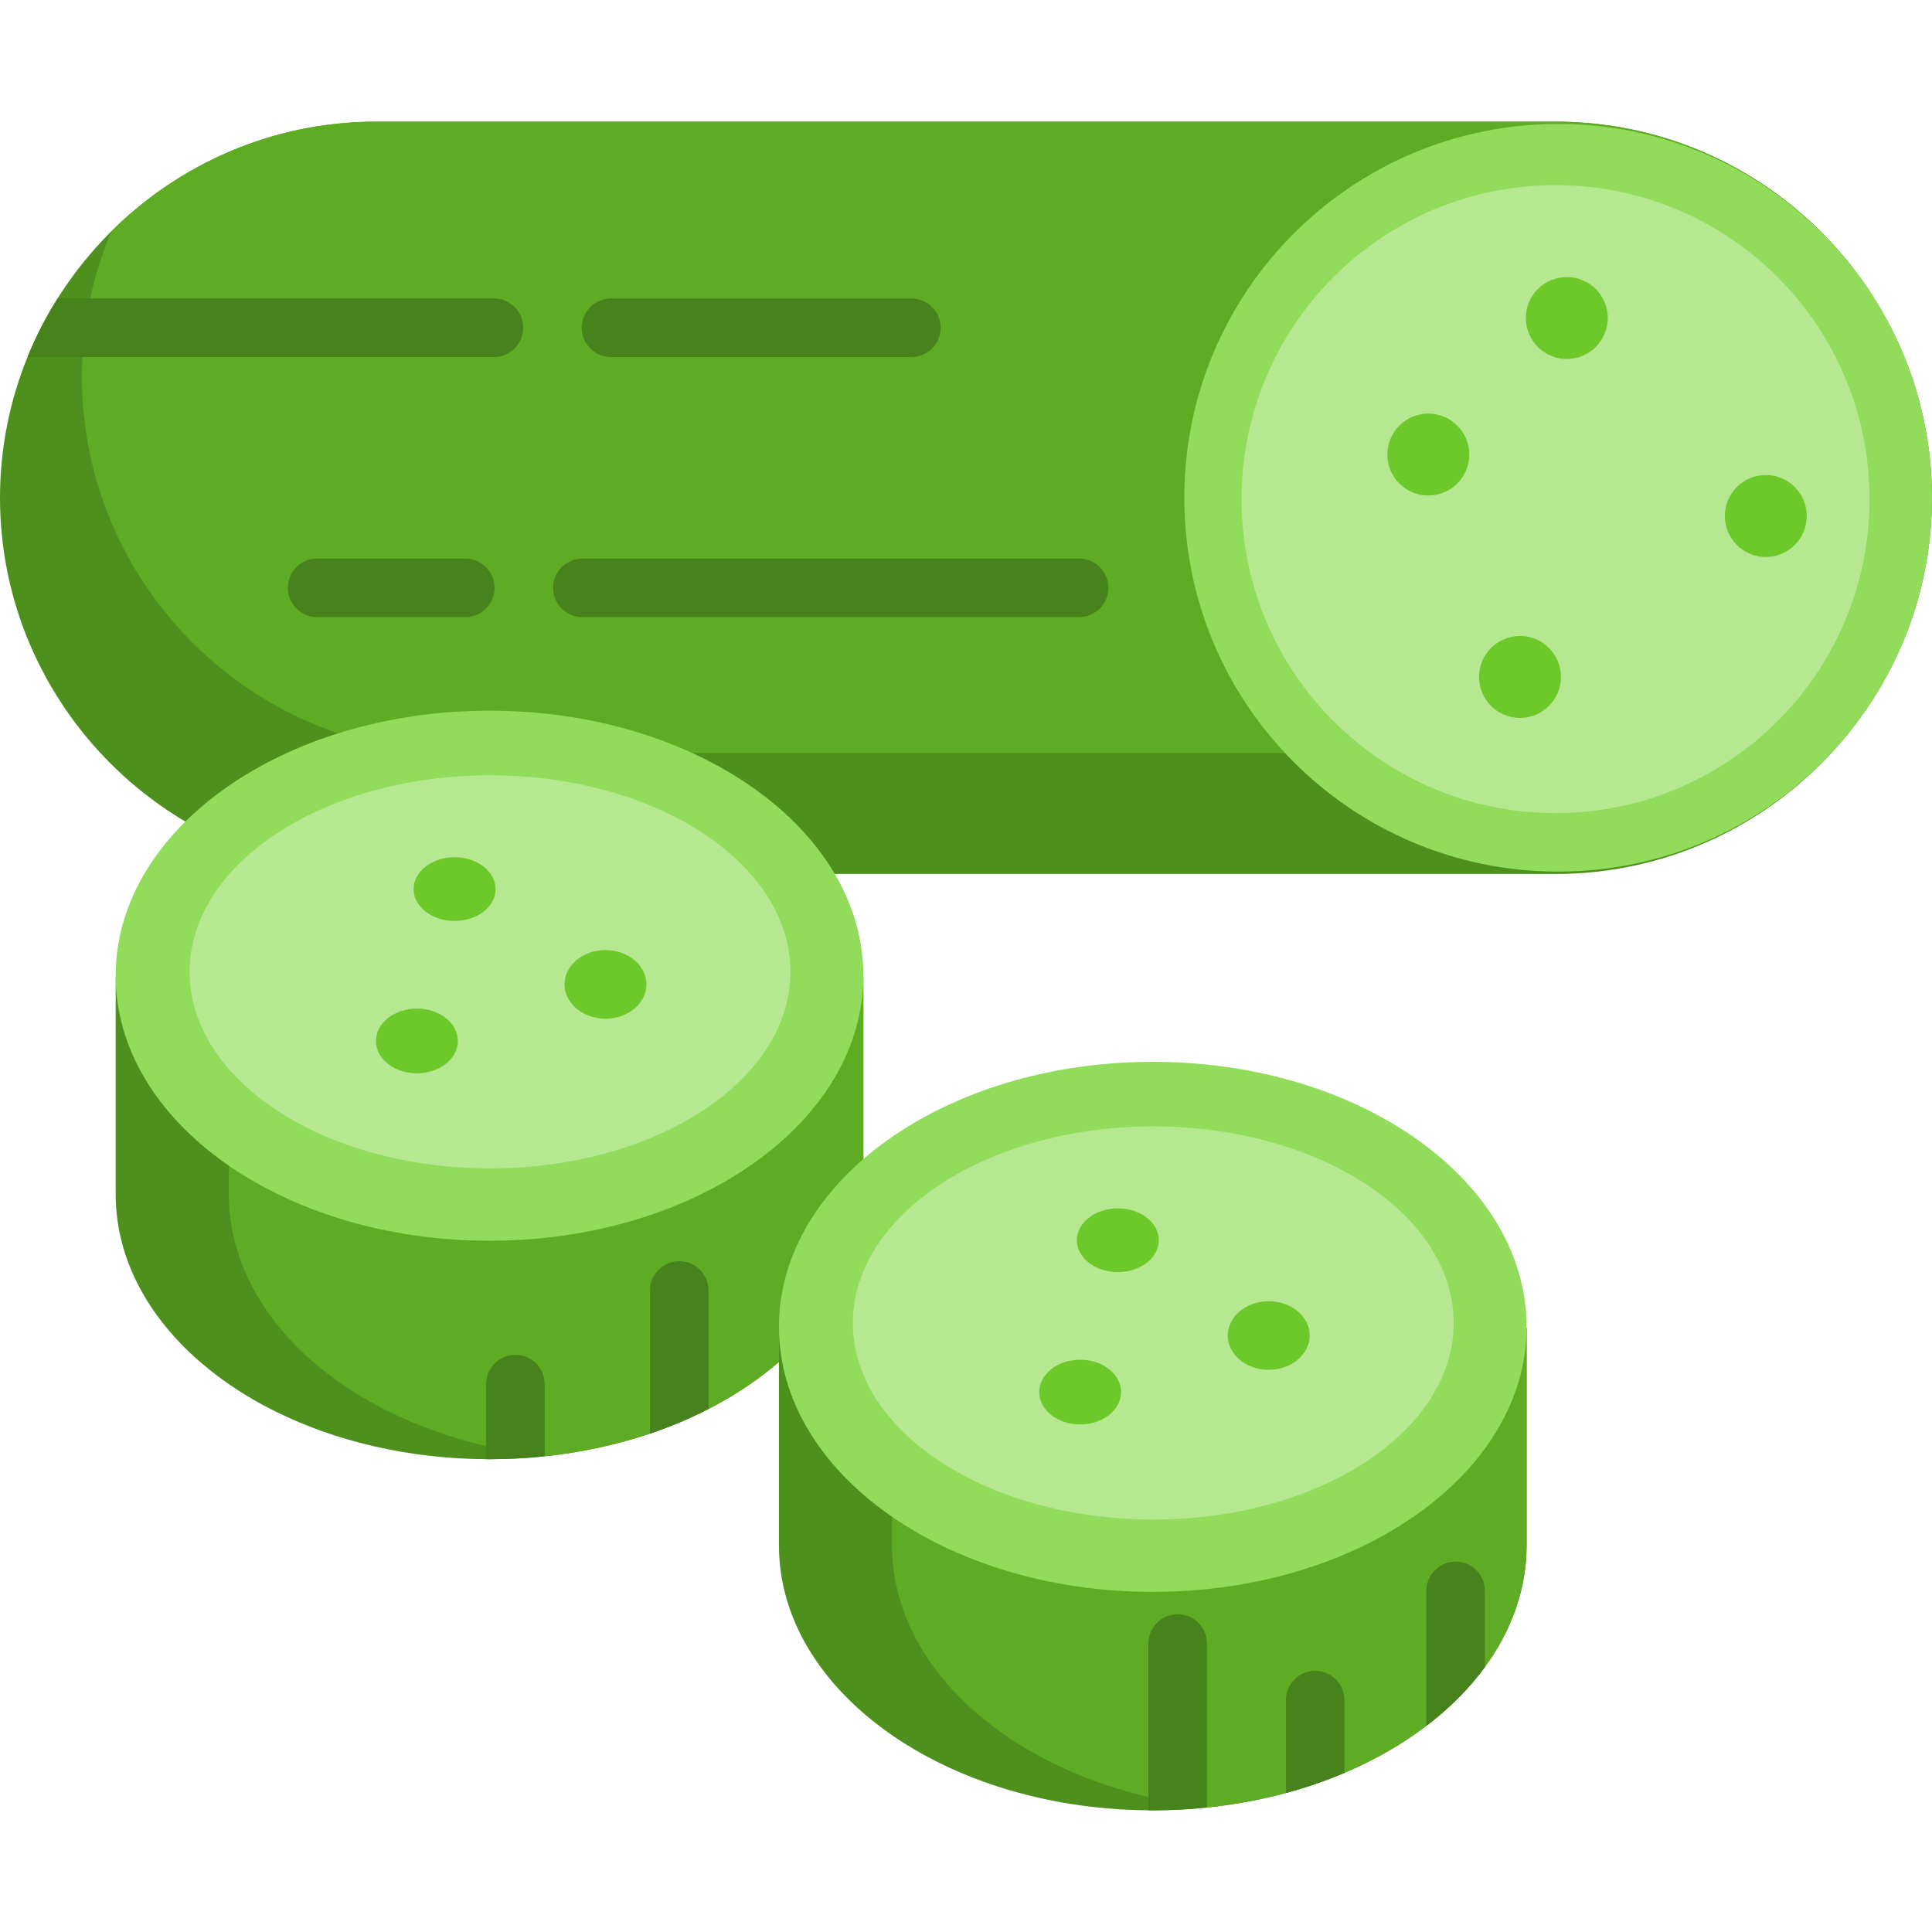
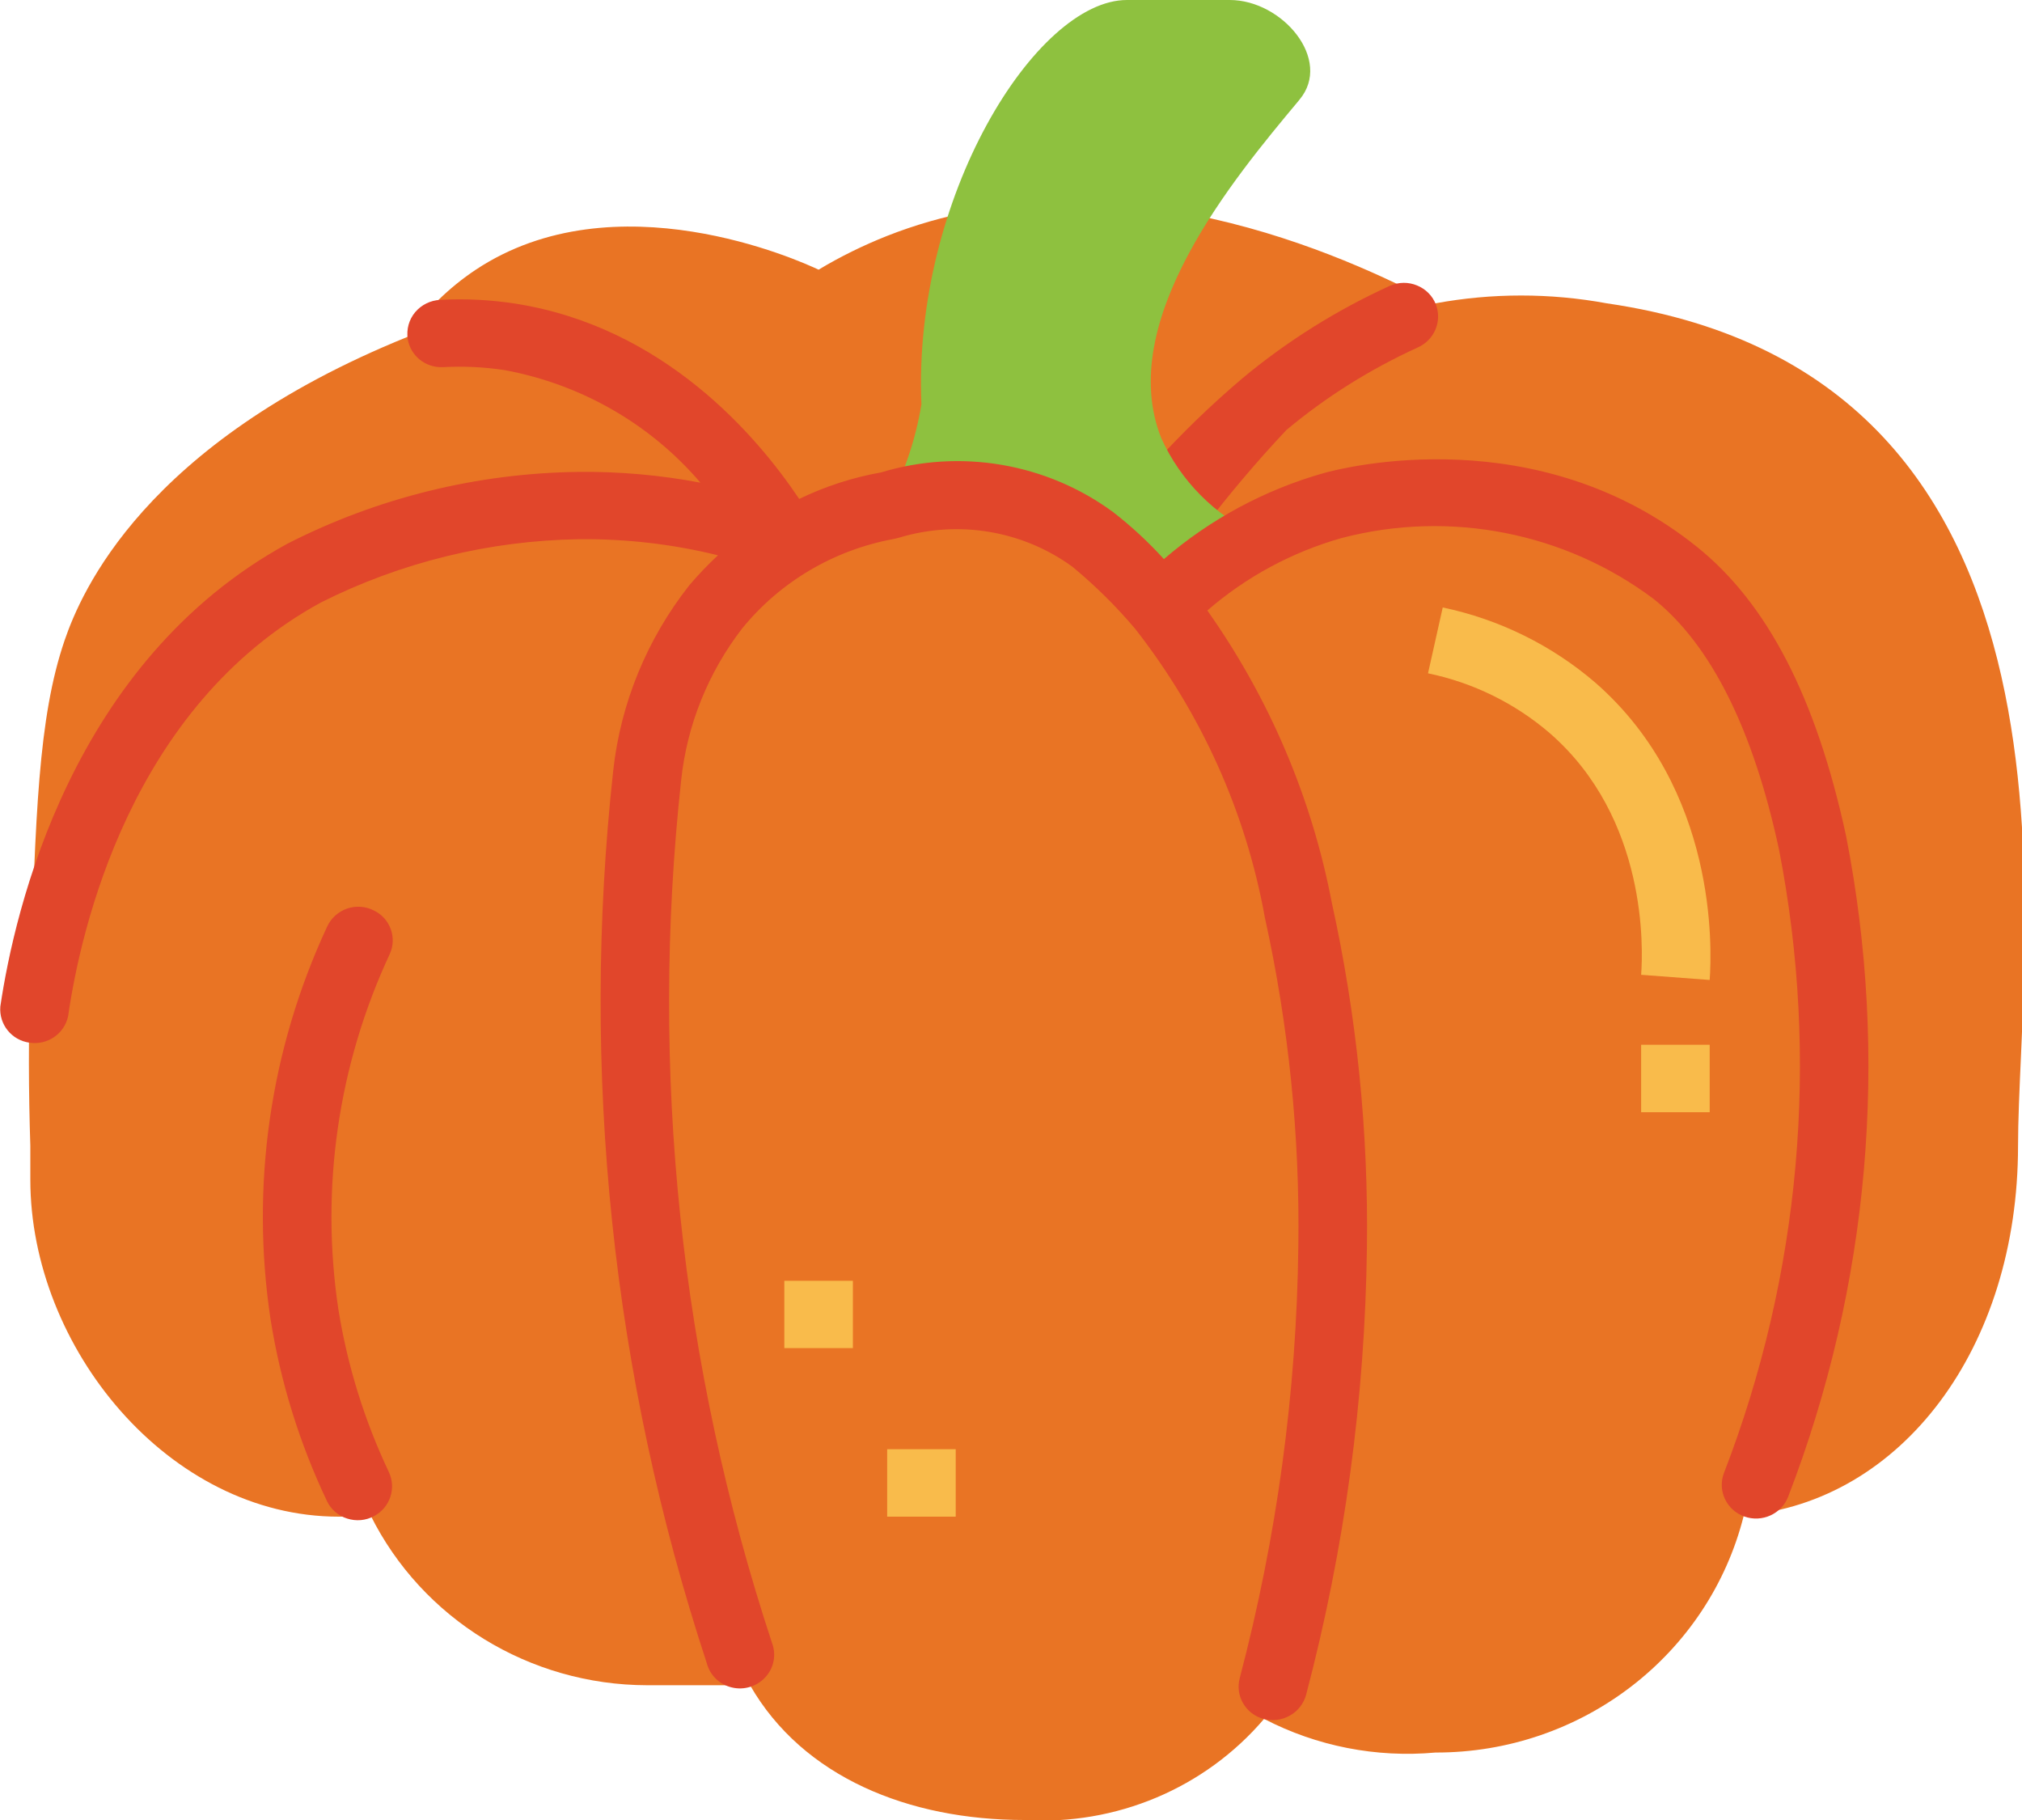
- <svg xmlns="http://www.w3.org/2000/svg" version="1.1" id="Capa_1" x="0px" y="0px" viewBox="0 0 512.001 512.001" style="enable-background:new 0 0 512.001 512.001;" xml:space="preserve">
-   <path style="fill:#4E901E;" d="M228.798,258.932v57.538c0,23.429-16.171,44.169-41.037,56.928  c-4.859,2.492-10.039,4.684-15.509,6.524c-8.582,2.895-17.835,4.942-27.565,5.986c-0.114,0.01-0.238,0.021-0.352,0.031  c-4.766,0.507-9.647,0.765-14.609,0.765h-0.9c-4.921-0.031-9.76-0.321-14.475-0.837c-5.325-0.589-10.505-1.479-15.509-2.647  c-9.305-2.161-17.99-5.263-25.848-9.171c-5.635-2.781-10.825-5.976-15.509-9.522c-16.636-12.562-26.83-29.467-26.83-48.057v-57.538  H228.798L228.798,258.932z" />
-   <path style="fill:#5EAC24;" d="M228.798,258.932v57.538c0,23.429-16.171,44.169-41.037,56.928  c-4.859,2.492-10.039,4.684-15.509,6.524c-8.582,2.895-17.835,4.942-27.565,5.986c-0.114-0.021-0.238-0.031-0.352-0.041  c-5.325-0.589-10.505-1.479-15.509-2.647c-9.305-2.161-17.99-5.263-25.848-9.171c-5.635-2.781-10.825-5.976-15.509-9.522  c-16.636-12.562-26.83-29.467-26.83-48.057v-57.538H228.798L228.798,258.932z" />
-   <path style="fill:#4E901E;" d="M511.96,131.924c0,13.658-2.781,26.706-7.806,38.586c-15.168,35.805-50.704,61.095-91.875,61.095  H99.681C44.862,231.605,0,186.753,0,131.924c0-13.172,2.595-25.776,7.3-37.314c2.192-5.418,4.87-10.608,7.951-15.509  c4.012-6.379,8.726-12.273,14.03-17.577c0.093-0.093,0.186-0.186,0.279-0.279c18.052-17.908,42.846-29.002,70.121-29.002h312.598  C467.108,32.243,511.96,77.095,511.96,131.924z" />
-   <path style="fill:#5EAC24;" d="M511.96,131.924c0,13.658-2.781,26.706-7.806,38.586c-18.042,17.928-42.867,29.043-70.162,29.043  H121.393c-54.819,0-99.681-44.852-99.681-99.681c0-13.172,2.595-25.776,7.3-37.314c0.176-0.434,0.362-0.879,0.548-1.313  c18.052-17.908,42.846-29.002,70.121-29.002h312.598C467.108,32.243,511.96,77.095,511.96,131.924z" />
-   <circle style="fill:#91DC5A;" cx="412.93" cy="131.92" r="99.071" />
-   <g>
-     <path style="fill:#47821C;" d="M138.65,86.855c0,4.28-3.474,7.754-7.754,7.754H7.3c2.192-5.418,4.87-10.608,7.951-15.509h115.645   C135.176,79.101,138.65,82.575,138.65,86.855z" />
-     <path style="fill:#47821C;" d="M161.913,94.613h79.612c4.283,0,7.754-3.472,7.754-7.754s-3.472-7.754-7.754-7.754h-79.612   c-4.283,0-7.754,3.472-7.754,7.754S157.631,94.613,161.913,94.613z" />
-     <path style="fill:#47821C;" d="M123.313,148.033H84.024c-4.283,0-7.754,3.472-7.754,7.754c0,4.283,3.472,7.754,7.754,7.754h39.289   c4.283,0,7.754-3.472,7.754-7.754C131.068,151.505,127.596,148.033,123.313,148.033z" />
-     <path style="fill:#47821C;" d="M285.984,148.033H154.331c-4.283,0-7.754,3.472-7.754,7.754c0,4.283,3.472,7.754,7.754,7.754   h131.653c4.284,0,7.754-3.472,7.754-7.754C293.739,151.505,290.268,148.033,285.984,148.033z" />
+ <svg xmlns="http://www.w3.org/2000/svg" width="50" height="45" viewBox="0 0 50 45" version="1.1">
+   <g id="surface1">
+     <path style=" stroke:none;fill-rule:nonzero;fill:rgb(91.373%,45.49%,14.118%);fill-opacity:1;" d="M 39.734 7.5 C 38.332 7.242 36.895 7.242 35.496 7.5 C 33.301 6.332 27.492 3.645 21.938 5.832 C 21.348 6.066 20.781 6.344 20.242 6.668 C 19.762 6.441 15.211 4.387 11.766 6.668 C 11.098 7.113 10.523 7.676 10.07 8.332 C 3.551 10.973 2 14.66 1.598 15.832 C 0.938 17.758 0.883 20.215 0.75 24.168 C 0.699 25.617 0.707 27.008 0.75 28.332 L 0.75 29.168 C 0.75 33.309 4.164 37.5 8.379 37.5 C 8.637 37.5 8.898 37.488 9.16 37.461 C 10.438 40.031 13.094 41.664 16.004 41.668 L 18.547 41.668 C 19.855 43.945 22.477 45 25.328 45 C 27.594 45.141 29.797 44.215 31.258 42.5 C 32.559 43.176 34.031 43.465 35.496 43.332 C 39.109 43.34 42.258 40.918 43.121 37.469 C 47.02 37.133 49.902 33.332 49.902 28.332 C 49.902 23.332 52.191 9.316 39.734 7.5 Z M 39.734 7.5 " />
+     <path style=" stroke:none;fill-rule:nonzero;fill:rgb(88.235%,27.451%,16.863%);fill-opacity:1;" d="M 29.715 13.109 L 28.52 11.488 C 29.199 10.734 29.934 10.023 30.711 9.363 C 31.82 8.438 33.055 7.664 34.379 7.062 C 34.59 6.973 34.828 6.969 35.043 7.059 C 35.254 7.145 35.422 7.312 35.504 7.523 C 35.668 7.941 35.469 8.414 35.051 8.594 C 33.883 9.129 32.789 9.812 31.809 10.633 C 31.066 11.422 30.367 12.25 29.715 13.109 Z M 29.715 13.109 " />
+     <path style=" stroke:none;fill-rule:nonzero;fill:rgb(55.686%,75.686%,24.706%);fill-opacity:1;" d="M 27.02 13.332 C 27.637 13.836 28.203 14.395 28.715 15 C 29.418 14.297 30.227 13.703 31.109 13.238 C 30.043 12.746 29.195 11.891 28.715 10.832 C 27.566 7.934 30.52 4.398 32.105 2.5 L 32.133 2.465 C 32.961 1.48 31.711 0 30.41 0 L 27.867 0 C 25.617 0 22.566 4.895 22.785 10 C 22.641 10.871 22.355 11.719 21.938 12.5 C 23.668 11.961 25.559 12.27 27.02 13.332 Z M 27.02 13.332 " />
+     <path style=" stroke:none;fill-rule:nonzero;fill:rgb(97.647%,73.333%,29.412%);fill-opacity:1;" d="M 42.277 24.23 L 40.582 24.102 C 40.629 23.477 40.75 20.238 38.32 18.125 C 37.461 17.387 36.426 16.879 35.312 16.648 L 35.676 15.02 C 37.07 15.312 38.371 15.953 39.445 16.875 C 42.473 19.516 42.332 23.465 42.277 24.23 Z M 42.277 24.23 " />
+     <path style=" stroke:none;fill-rule:nonzero;fill:rgb(97.647%,73.333%,29.412%);fill-opacity:1;" d="M 40.582 25.832 L 42.277 25.832 L 42.277 27.5 L 40.582 27.5 Z M 40.582 25.832 " />
+     <path style=" stroke:none;fill-rule:nonzero;fill:rgb(97.647%,73.333%,29.412%);fill-opacity:1;" d="M 21.938 35.832 L 23.633 35.832 L 23.633 37.5 L 21.938 37.5 Z M 21.938 35.832 " />
+     <path style=" stroke:none;fill-rule:nonzero;fill:rgb(97.647%,73.333%,29.412%);fill-opacity:1;" d="M 19.395 31.668 L 21.09 31.668 L 21.09 33.332 L 19.395 33.332 Z M 19.395 31.668 " />
+     <path style=" stroke:none;fill-rule:nonzero;fill:rgb(88.235%,27.451%,16.863%);fill-opacity:1;" d="M 9.246 37.488 C 9.043 37.598 8.805 37.617 8.586 37.547 C 8.367 37.48 8.188 37.324 8.09 37.125 C 7.41 35.695 6.938 34.18 6.691 32.625 C 6.191 29.32 6.676 25.945 8.09 22.91 C 8.184 22.703 8.363 22.543 8.582 22.465 C 8.797 22.391 9.039 22.406 9.246 22.512 C 9.648 22.707 9.82 23.18 9.641 23.582 C 8.359 26.328 7.918 29.383 8.367 32.371 C 8.59 33.762 9.008 35.109 9.609 36.383 C 9.809 36.789 9.648 37.277 9.246 37.488 Z M 9.246 37.488 " />
+     <path style=" stroke:none;fill-rule:nonzero;fill:rgb(88.235%,27.451%,16.863%);fill-opacity:1;" d="M 45.648 20.66 C 44.91 17.254 43.707 14.922 41.965 13.523 C 38.02 10.355 33.254 11.551 32.727 11.699 C 31.27 12.113 29.922 12.84 28.781 13.824 C 28.398 13.402 27.977 13.012 27.523 12.66 C 25.879 11.453 23.75 11.086 21.789 11.68 C 21.086 11.805 20.402 12.027 19.762 12.336 C 18.699 10.75 16.406 8.086 12.75 7.508 C 12.137 7.414 11.512 7.379 10.887 7.414 C 10.645 7.426 10.422 7.535 10.266 7.719 C 10.113 7.902 10.047 8.141 10.082 8.379 C 10.148 8.797 10.523 9.098 10.953 9.078 C 11.465 9.051 11.977 9.074 12.484 9.152 C 14.375 9.504 16.082 10.484 17.32 11.934 C 16.324 11.746 15.312 11.656 14.301 11.668 C 11.801 11.699 9.34 12.305 7.117 13.438 C 1.766 16.355 0.359 22.512 0.008 24.887 C -0.027 25.328 0.285 25.719 0.73 25.781 C 1.172 25.848 1.59 25.562 1.684 25.129 C 1.988 23.016 3.223 17.465 7.938 14.895 C 9.914 13.902 12.098 13.367 14.316 13.332 C 15.477 13.32 16.633 13.453 17.754 13.73 C 17.504 13.961 17.266 14.211 17.047 14.469 C 16 15.797 15.348 17.383 15.164 19.051 C 14.348 26.488 15.137 34.008 17.477 41.121 C 17.555 41.422 17.793 41.652 18.098 41.723 C 18.402 41.797 18.723 41.695 18.93 41.465 C 19.141 41.234 19.199 40.91 19.09 40.621 C 16.824 33.746 16.059 26.477 16.844 19.289 C 16.988 17.926 17.512 16.629 18.352 15.539 C 19.289 14.387 20.613 13.602 22.09 13.328 C 22.117 13.324 22.219 13.297 22.25 13.289 C 23.711 12.852 25.297 13.121 26.523 14.016 C 27.082 14.48 27.602 14.992 28.07 15.547 C 29.707 17.637 30.809 20.086 31.277 22.684 C 31.867 25.359 32.145 28.09 32.105 30.824 C 32.062 34.426 31.574 38.004 30.656 41.492 C 30.539 41.93 30.801 42.379 31.242 42.5 C 31.465 42.559 31.699 42.531 31.895 42.418 C 32.094 42.309 32.238 42.121 32.297 41.906 C 33.25 38.293 33.754 34.578 33.801 30.844 C 33.84 27.98 33.551 25.121 32.934 22.324 C 32.438 19.727 31.387 17.262 29.855 15.094 C 30.816 14.262 31.953 13.648 33.184 13.301 C 35.852 12.605 38.699 13.164 40.895 14.812 C 42.309 15.945 43.352 18.031 43.992 21.008 C 45 26.172 44.527 31.516 42.625 36.434 C 42.469 36.863 42.695 37.34 43.133 37.496 C 43.57 37.652 44.055 37.434 44.219 37.004 C 46.227 31.789 46.723 26.133 45.648 20.66 Z M 45.648 20.66 " />
  </g>
-   <ellipse style="fill:#91DC5A;" cx="129.727" cy="258.576" rx="99.071" ry="70.235" />
-   <ellipse style="fill:#B6E892;" cx="129.861" cy="257.552" rx="79.612" ry="52.089" />
-   <g>
-     <ellipse style="fill:#6DC82A;" cx="120.473" cy="235.623" rx="10.856" ry="8.444" />
-     <ellipse style="fill:#6DC82A;" cx="110.486" cy="275.863" rx="10.856" ry="8.571" />
-     <ellipse style="fill:#6DC82A;" cx="160.455" cy="260.871" rx="10.856" ry="9.088" />
-   </g>
-   <path style="fill:#4E901E;" d="M404.566,351.985v57.538c0,11.632-3.991,22.602-11.053,32.259  c-4.156,5.697-9.388,10.939-15.509,15.592c-6.348,4.839-13.658,9.047-21.712,12.459c-4.911,2.089-10.091,3.877-15.509,5.335  c-6.462,1.747-13.255,3.029-20.296,3.784c-0.217,0.021-0.424,0.041-0.641,0.062c-4.684,0.496-9.471,0.744-14.351,0.744  c-0.383,0-0.775,0-1.158-0.01c-28.03-0.217-53.268-8.706-71.083-22.167c-6.1-4.601-11.332-9.791-15.509-15.437  c-7.237-9.75-11.322-20.844-11.322-32.62v-57.538H404.566z" />
-   <path style="fill:#5EAC24;" d="M404.566,351.985v57.538c0,11.632-3.991,22.602-11.053,32.259  c-4.156,5.697-9.388,10.939-15.509,15.592c-6.348,4.839-13.658,9.047-21.712,12.459c-4.911,2.089-10.091,3.877-15.509,5.335  c-6.462,1.747-13.255,3.029-20.296,3.784c-22.447-2.409-42.412-10.164-57.249-21.371c-6.1-4.601-11.332-9.791-15.509-15.437  c-7.238-9.75-11.322-20.844-11.322-32.62v-57.538H404.566z" />
-   <ellipse style="fill:#91DC5A;" cx="305.495" cy="351.63" rx="99.071" ry="70.235" />
-   <ellipse style="fill:#B6E892;" cx="305.629" cy="350.606" rx="79.612" ry="52.089" />
-   <g>
-     <ellipse style="fill:#6DC82A;" cx="296.241" cy="328.676" rx="10.856" ry="8.444" />
-     <ellipse style="fill:#6DC82A;" cx="286.253" cy="368.917" rx="10.856" ry="8.571" />
-     <ellipse style="fill:#6DC82A;" cx="336.223" cy="353.925" rx="10.856" ry="9.088" />
-   </g>
-   <circle style="fill:#B6E892;" cx="412.237" cy="132.271" r="83.211" />
-   <g>
-     <circle style="fill:#6DC82A;" cx="415.225" cy="84.276" r="10.856" />
-     <circle style="fill:#6DC82A;" cx="378.521" cy="120.464" r="10.856" />
-     <circle style="fill:#6DC82A;" cx="402.818" cy="179.398" r="10.856" />
-     <circle style="fill:#6DC82A;" cx="467.956" cy="136.748" r="10.856" />
-   </g>
-   <g>
-     <path style="fill:#47821C;" d="M144.336,366.801v19.138c-4.766,0.507-9.647,0.765-14.609,0.765h-0.9v-19.903   c0-4.28,3.474-7.754,7.754-7.754C140.862,359.047,144.336,362.521,144.336,366.801z" />
-     <path style="fill:#47821C;" d="M393.513,421.6v20.182c-4.156,5.697-9.388,10.939-15.509,15.592V421.6   c0-4.28,3.474-7.754,7.754-7.754C390.039,413.845,393.513,417.319,393.513,421.6z" />
-     <path style="fill:#47821C;" d="M319.846,435.558v43.456c-4.684,0.496-9.471,0.744-14.351,0.744c-0.383,0-0.775,0-1.158-0.01v-44.19   c0-4.28,3.474-7.754,7.754-7.754C316.372,427.803,319.846,431.277,319.846,435.558z" />
-     <path style="fill:#47821C;" d="M356.292,450.55v19.283c-4.911,2.089-10.091,3.877-15.509,5.335V450.55   c0-4.28,3.474-7.754,7.754-7.754C352.818,442.795,356.292,446.269,356.292,450.55z" />
-     <path style="fill:#47821C;" d="M187.761,341.987v31.411c-4.859,2.492-10.039,4.684-15.509,6.524v-37.935   c0-4.28,3.474-7.754,7.754-7.754S187.761,337.707,187.761,341.987z" />
-   </g>
-   <g>
- </g>
-   <g>
- </g>
-   <g>
- </g>
-   <g>
- </g>
-   <g>
- </g>
-   <g>
- </g>
-   <g>
- </g>
-   <g>
- </g>
-   <g>
- </g>
-   <g>
- </g>
-   <g>
- </g>
-   <g>
- </g>
-   <g>
- </g>
-   <g>
- </g>
-   <g>
- </g>
</svg>
